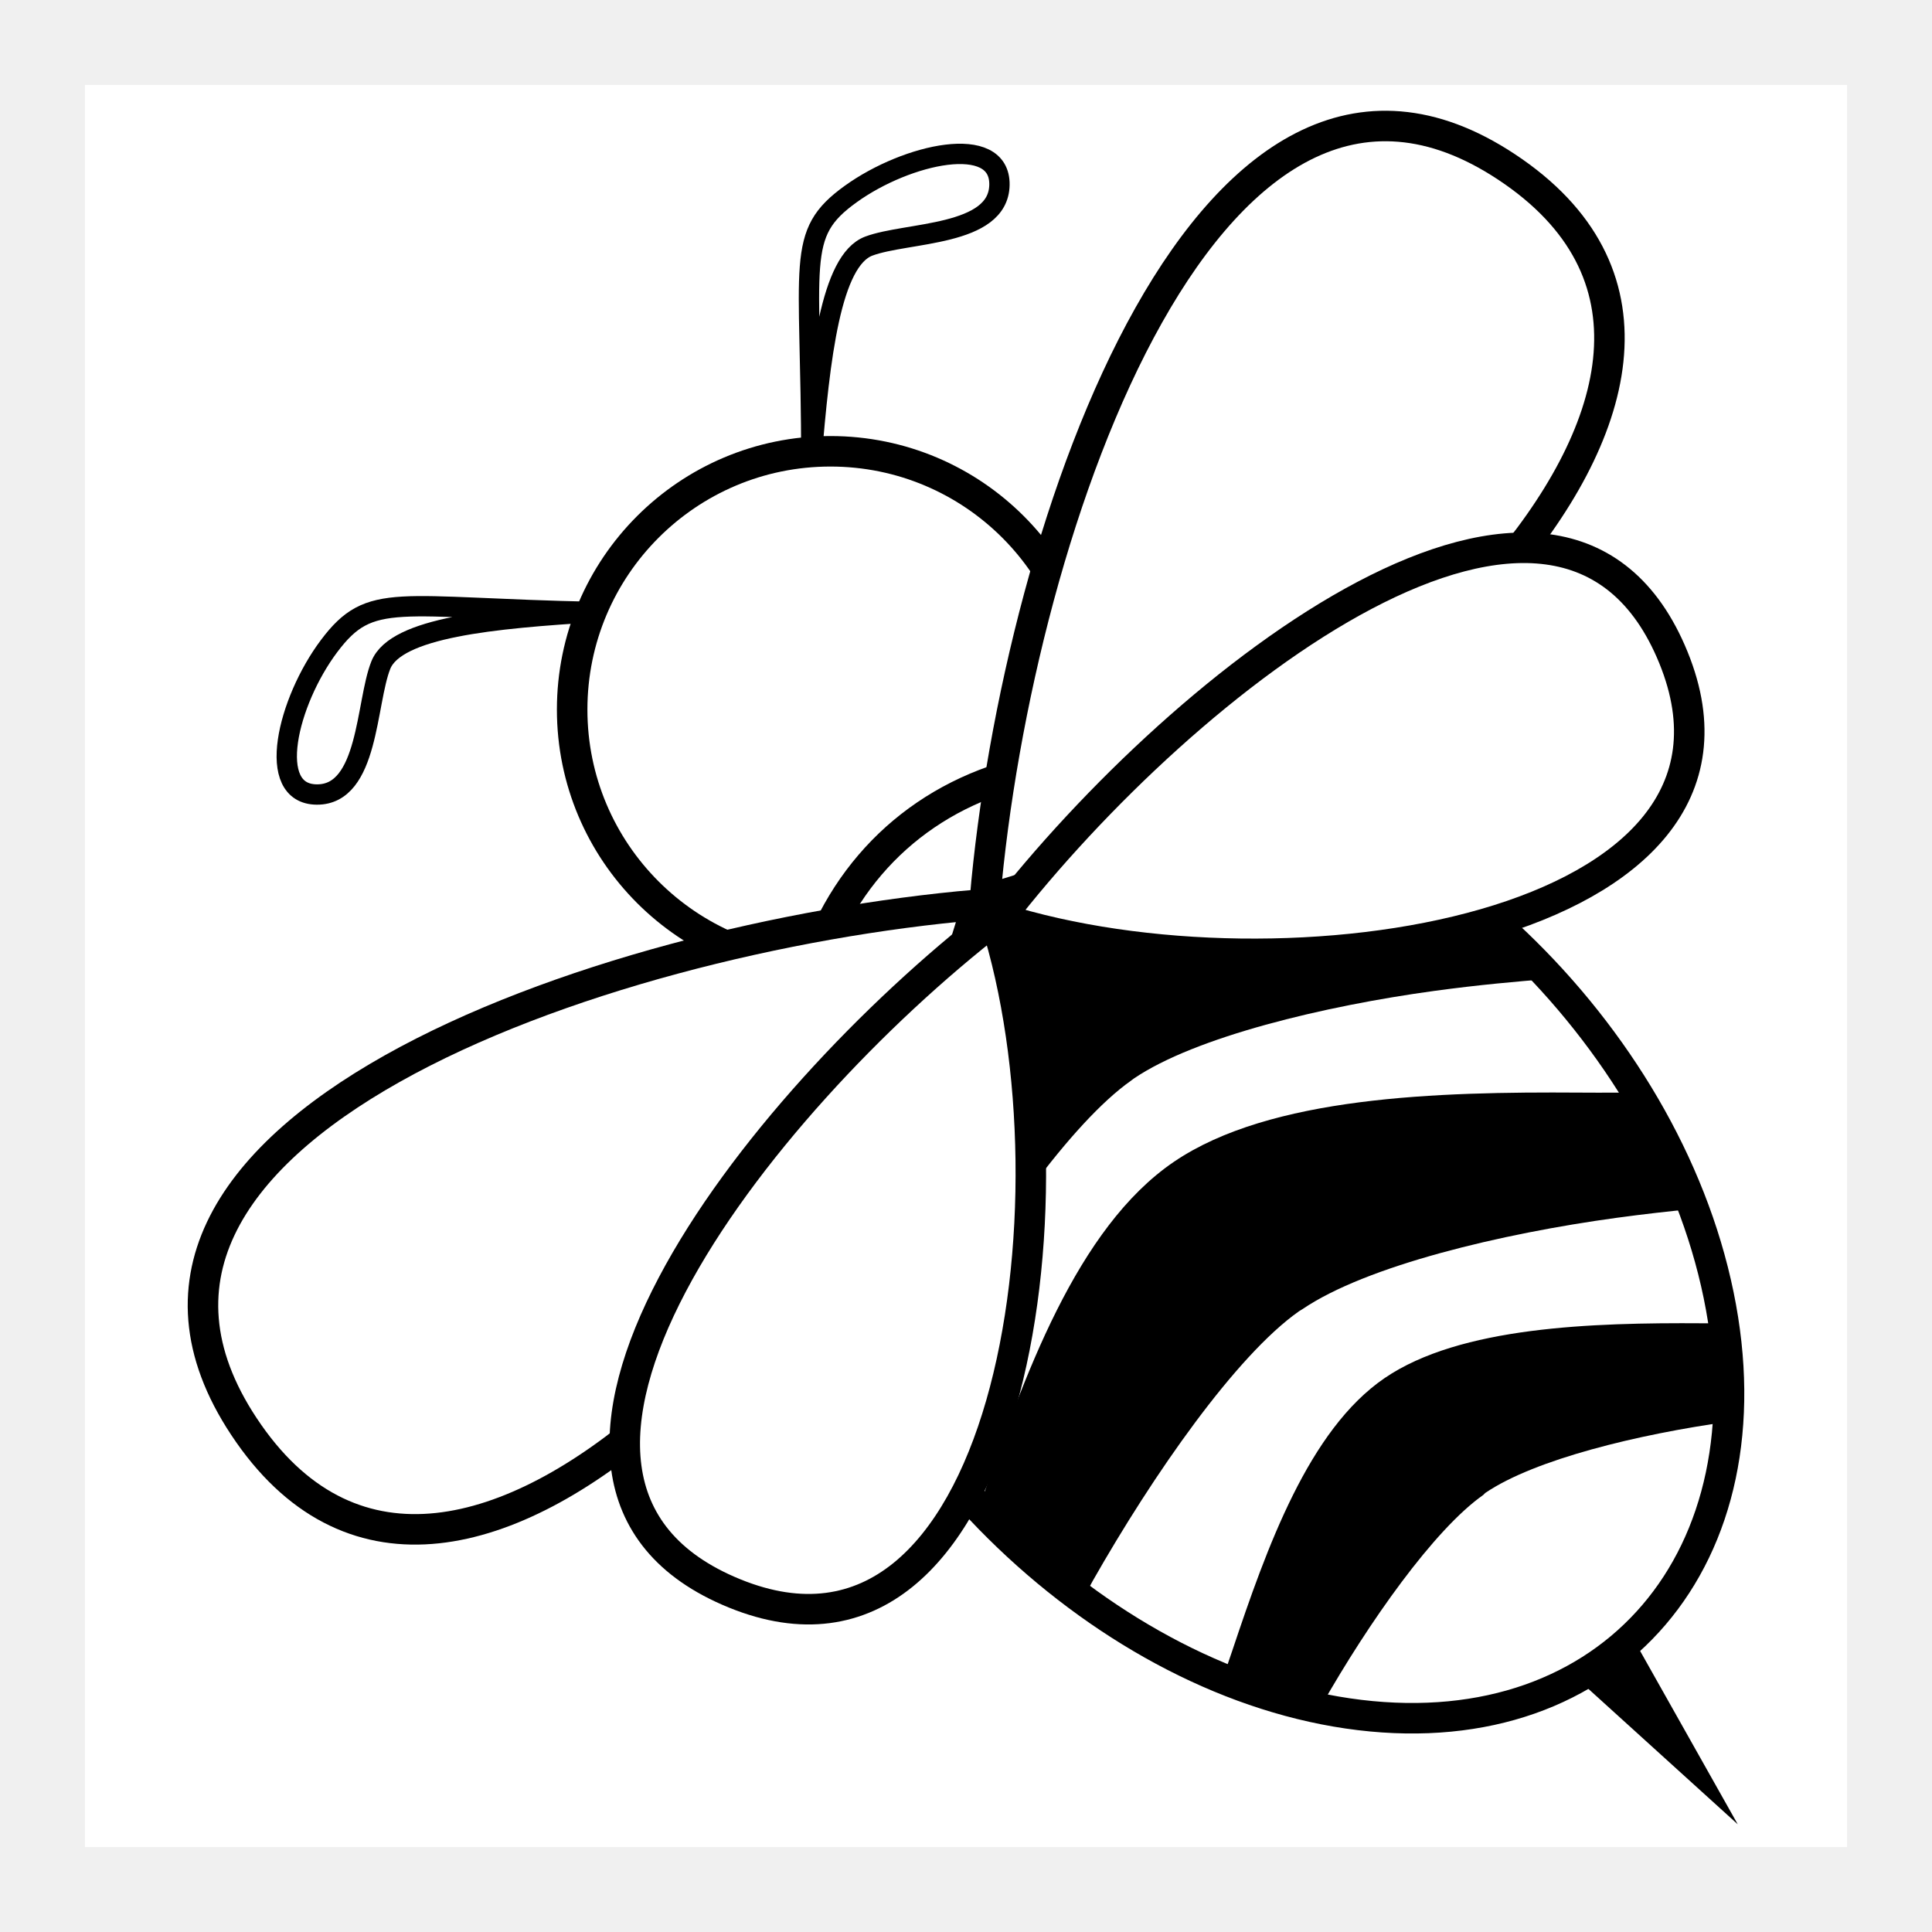
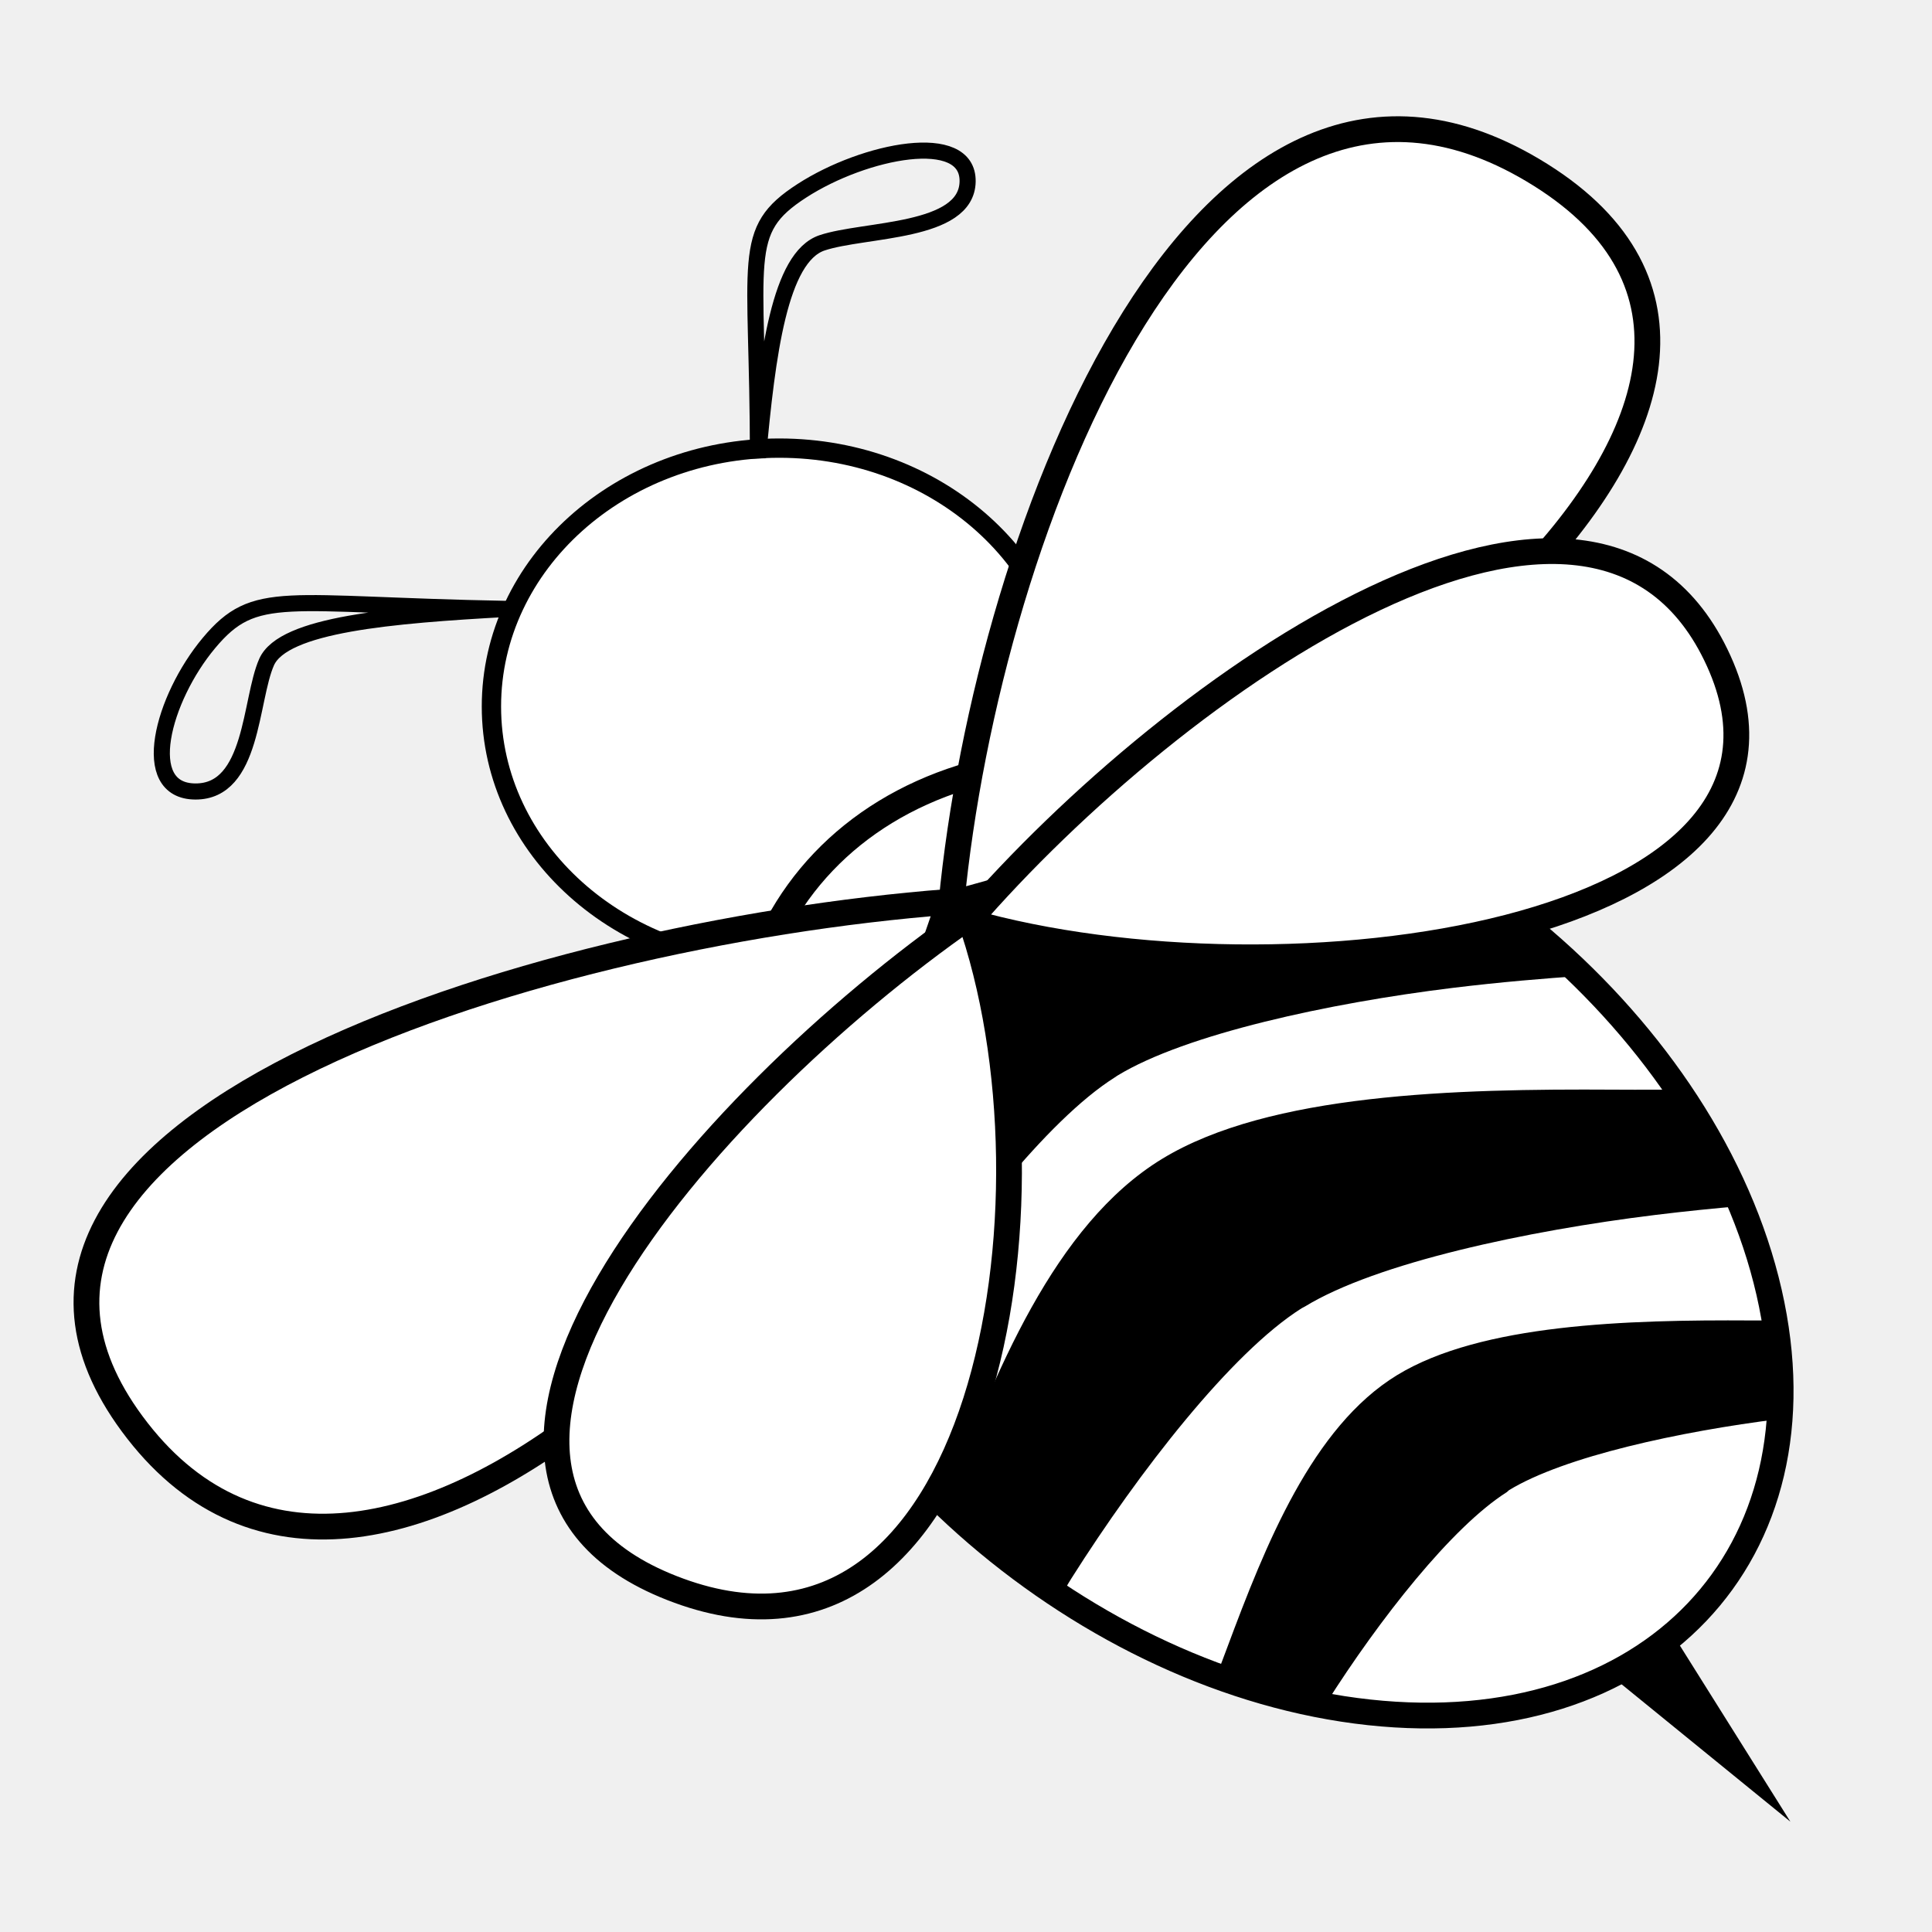
- <svg xmlns="http://www.w3.org/2000/svg" xmlns:xlink="http://www.w3.org/1999/xlink" id="svg14789" viewBox="0 0 95 95" version="1.1">
+ <svg xmlns="http://www.w3.org/2000/svg" xmlns:xlink="http://www.w3.org/1999/xlink" id="svg14789" viewBox="0 0 600 600" version="1.1" width="600" height="600">
  <defs id="defs14793">
    <linearGradient id="linearGradient15922-5">
      <stop id="stop15924-76" style="stop-color:#ffffff" offset="0" />
      <stop id="stop15926-1" style="stop-color:#a2ffff" offset="1" />
    </linearGradient>
-     <linearGradient xlink:href="#linearGradient15922-5" id="linearGradient4350" gradientUnits="userSpaceOnUse" x1="45.1" y1="61.154" x2="84.952" y2="61.154" gradientTransform="rotate(-90,46.1482,28.0012)" />
+     <linearGradient xlink:href="#linearGradient15922-5" id="linearGradient4350" gradientUnits="userSpaceOnUse" x1="45.1" y1="61.154" x2="84.952" y2="61.154" gradientTransform="matrix(0,-6.318191,7.038363,0,86.50347,-39.72341)" />
  </defs>
-   <g id="layer1">
-     <rect id="rect15995" style="color:#000000;fill:#ffffff" height="86.646" width="86.646" y="4.177" x="4.177" />
-     <circle r="12.7" cy="34.891" cx="-40.834" transform="scale(-1,1)" style="fill:#ffffff;stroke:#000000;stroke-width:1.5;fill-opacity:1;stroke-miterlimit:4;stroke-dasharray:none" id="path15590" />
-     <path d="m 39.599,58.252 c 2.652,12.903 14.854,24.578 27.255,26.078 12.402,1.499 20.305,-7.745 17.654,-20.648 -2.652,-12.903 -14.854,-24.579 -27.255,-26.078 -12.401,-1.5 -20.305,7.744 -17.654,20.648 z" style="fill:#ffffff;stroke:#000000;stroke-width:1.5;fill-opacity:1;stroke-miterlimit:4;stroke-dasharray:none" id="path15590-7" />
-     <path style="fill:#ffffff;stroke:#000000;stroke-width:1.5;fill-opacity:1;stroke-miterlimit:4;stroke-dasharray:none" d="m 48.032,44.493 c -18.6,1.6 -46.132,11.217 -35.8,26 10.332,14.783 31,-8.4 35.8,-26 z" id="path14800" />
-     <path d="m 70.188,42.818 c 2.188,1.526 4.23,3.311 6.062,5.312 -1.639,0.127 -3.55,0.298 -5.719,0.594 -5.408,0.738 -11.766,2.261 -14.781,4.312 l -0.125,0.094 c -2.96,2.085 -6.866,7.663 -9.719,12.688 -0.641,1.129 -1.21,2.192 -1.75,3.219 -1.429,-2.193 -2.609,-4.524 -3.469,-6.938 2.045,-6.09 4.547,-12.949 9.031,-16 4.526,-3.081 12.419,-3.328 19.063,-3.283 0.815,0.005 0.652,-0.004 1.406,0 z m 10.282,10.906 c 1.122,1.829 2.078,3.744 2.812,5.719 -1.18,0.115 -2.443,0.255 -3.781,0.438 -5.662,0.773 -12.312,2.352 -15.469,4.5 l -0.156,0.094 c -3.099,2.183 -7.169,8.021 -10.156,13.281 -0.173,0.305 -0.302,0.575 -0.469,0.875 -1.817,-1.33 -3.531,-2.835 -5.094,-4.5 2.155,-6.434 4.809,-13.766 9.562,-17 4.738,-3.224 12.982,-3.453 19.938,-3.406 1.626,0.011 1.433,-0.005 2.812,0 z m 4.281,11.344 c 0.254,1.69 0.321,3.311 0.219,4.844 -4.396,0.613 -9.496,1.839 -11.938,3.5 l -0.094,0.094 c -2.425,1.708 -5.631,6.258 -7.969,10.375 -0.024,0.043 -0.038,0.082 -0.062,0.125 -1.615,-0.332 -3.211,-0.825 -4.781,-1.469 0.162,-0.465 0.305,-0.885 0.469,-1.375 1.692,-5.058 3.757,-10.859 7.5,-13.406 3.708,-2.523 10.182,-2.724 15.625,-2.688 0.597,0.004 0.473,-0.003 1.031,0 z" style="color:#000000;text-indent:0;text-transform:none;block-progression:tb;fill:#000000" id="path15630" />
-     <path style="color:#000000;fill:#ffffff;fill-opacity:1;stroke:#000000;stroke-width:1.5;stroke-miterlimit:4;stroke-dasharray:none" d="m 48.93,45.212 c -11.847,9.186 -26.223,27.672 -12.812,33.138 13.411,5.466 17.245,-19.176 12.812,-33.138 z" id="path14800-1" />
-     <path style="fill:none;stroke:#000000;stroke-width:1px" d="m 29.332,30.093 c -9.875,-0.2 -11.102,-1.052 -13.15,1.675 -2.048,2.728 -3.15,7.287 -0.6,7.3 2.55,0.013 2.405,-4.508 3.143,-6.362 0.739,-1.855 5.507,-2.301 10.607,-2.613 z" id="path15841" />
-     <path style="fill:none;stroke:#000000;stroke-width:1px" d="m 39.894,22.652 c -3.35e-4,-9.877 -0.828,-11.121 1.94,-13.113 2.768,-1.992 7.349,-3.002 7.311,-0.452 -0.039,2.549 -4.555,2.313 -6.424,3.014 -1.869,0.701 -2.411,5.459 -2.827,10.552 z" id="path15841-2" />
-     <path id="path14800-4" style="color:#000000;fill:#ffffff;stroke:#000000;stroke-width:1.5;fill-opacity:1;stroke-miterlimit:4;stroke-dasharray:none" d="m 48.43,44.247 c 1.6,-18.6 11.217,-46.132 26,-35.8 14.783,10.332 -8.4,31 -26,35.8 z" />
-     <path id="path14800-1-5" style="color:#000000;fill:url(#linearGradient4350);stroke:#000000;stroke-width:1.5;stroke-miterlimit:4;stroke-dasharray:none" d="m 49.149,45.144 c 9.186,-11.846 27.671,-26.222 33.137,-12.811 5.466,13.411 -19.176,17.245 -33.137,12.811 z" />
-     <path style="fill:#000000;stroke-width:0" d="m 80.12,80.244 5.328,9.46 -8.155,-7.394 z" id="path15886" />
+   <g id="layer1" transform="translate(-4.1769,509.1771)">
+     <ellipse cy="-289.764" cx="-246.184" transform="scale(-1,1)" style="fill:#ffffff;fill-opacity:1;stroke:#000000;stroke-width:6;stroke-miterlimit:4;stroke-dasharray:none" id="path15590" rx="89.391" ry="80.244" />
+     <path d="m 237.49,-142.164 c 18.666,81.524 104.548,155.288 191.831,164.766 87.29,9.471 142.914,-48.934 124.255,-130.458 -18.666,-81.524 -104.548,-155.295 -191.831,-164.766 -87.283,-9.477 -142.914,48.928 -124.255,130.458 z" style="fill:#ffffff;fill-opacity:1;stroke:#000000;stroke-width:8;stroke-miterlimit:4;stroke-dasharray:none" id="path15590-7" />
+     <path style="fill:#ffffff;fill-opacity:1;stroke:#000000;stroke-width:8;stroke-miterlimit:4;stroke-dasharray:none" d="M 298.845,-229.096 C 167.931,-218.987 -25.849,-158.225 46.872,-64.823 119.592,28.579 265.061,-117.896 298.845,-229.096 Z" id="path14800" />
+     <path d="m 452.787,-239.679 c 15.397,9.641 29.77,20.919 42.67,33.565 -11.534,0.799 -24.986,1.881 -40.251,3.751 -38.063,4.665 -82.813,14.286 -104.034,27.247 l -0.88,0.592 c -20.831,13.173 -48.323,48.414 -68.404,80.165 -4.514,7.136 -8.513,13.848 -12.317,20.337 -10.059,-13.858 -18.362,-28.582 -24.415,-43.832 14.391,-38.475 32.003,-81.814 63.565,-101.091 31.856,-19.466 87.409,-21.027 134.172,-20.743 5.733,0.038 4.588,-0.025 9.897,0 z m 72.368,68.906 c 7.896,11.559 14.623,23.652 19.795,36.132 -8.302,0.728 -17.198,1.61 -26.613,2.764 -39.85,4.884 -86.656,14.862 -108.876,28.432 l -1.1,0.592 c -21.809,13.791 -50.459,50.675 -71.482,83.912 -1.218,1.926 -2.125,3.633 -3.299,5.528 -12.788,-8.406 -24.85,-17.91 -35.852,-28.432 15.17,-40.651 33.847,-86.976 67.304,-107.409 33.345,-20.367 91.372,-21.819 140.331,-21.521 11.444,0.07 10.085,-0.032 19.795,0 z m 30.13,71.674 c 1.785,10.679 2.258,20.918 1.54,30.604 -30.943,3.87 -66.837,11.618 -84.024,22.114 l -0.659,0.592 c -17.068,10.793 -39.634,39.539 -56.087,65.551 -0.172,0.272 -0.269,0.519 -0.44,0.79 -11.368,-2.099 -22.597,-5.21 -33.652,-9.28 1.143,-2.939 2.144,-5.59 3.299,-8.688 11.912,-31.954 26.442,-68.609 52.788,-84.702 26.096,-15.94 71.665,-17.213 109.974,-16.98 4.2,0.025 3.331,-0.019 7.258,0 z" style="color:#000000;text-indent:0;text-transform:none;fill:#000000;stroke-width:6.669" id="path15630" />
+     <path style="color:#000000;fill:#ffffff;fill-opacity:1;stroke:#000000;stroke-width:8;stroke-miterlimit:4;stroke-dasharray:none" d="m 305.165,-224.553 c -83.383,58.039 -184.567,174.837 -90.175,209.372 94.391,34.535 121.377,-121.158 90.175,-209.372 z" id="path14800-1" />
+     <path style="fill:none;stroke:#000000;stroke-width:5;stroke-miterlimit:4;stroke-dasharray:none" d="m 161.628,-320.078 c -69.504,-1.264 -78.14,-6.65 -92.554,10.583 -14.412,17.233 -22.167,46.041 -4.223,46.123 17.944,0.082 16.927,-28.48 22.124,-40.198 5.201,-11.72 38.76,-14.538 74.656,-16.509 z" id="path15841" />
+     <path style="fill:none;stroke:#000000;stroke-width:5;stroke-miterlimit:4;stroke-dasharray:none" d="m 239.567,-367.091 c -0.002,-62.405 -5.827,-70.265 13.658,-82.85 19.484,-12.586 51.726,-18.965 51.455,-2.858 -0.272,16.107 -32.062,14.617 -45.217,19.044 -13.155,4.428 -16.971,34.491 -19.895,66.67 z" id="path15841-2" />
+     <path id="path14800-4" style="color:#000000;fill:#ffffff;fill-opacity:1;stroke:#000000;stroke-width:8;stroke-miterlimit:4;stroke-dasharray:none" d="m 299.646,-228.65 c 11.261,-117.518 78.949,-291.471 182.997,-226.191 104.048,65.28 -59.122,195.864 -182.997,226.191 z" />
+     <path id="path14800-1-5" style="color:#000000;fill:url(#linearGradient4350);stroke:#000000;stroke-width:8;stroke-miterlimit:4;stroke-dasharray:none" d="m 304.707,-222.983 c 64.654,-74.845 194.759,-165.676 233.23,-80.942 38.472,84.733 -134.968,108.957 -233.23,80.942 z" />
+     <path style="fill:#000000;stroke-width:0" d="M 522.692,-3.214 560.192,56.555 502.794,9.839 Z" id="path15886" />
  </g>
</svg>
